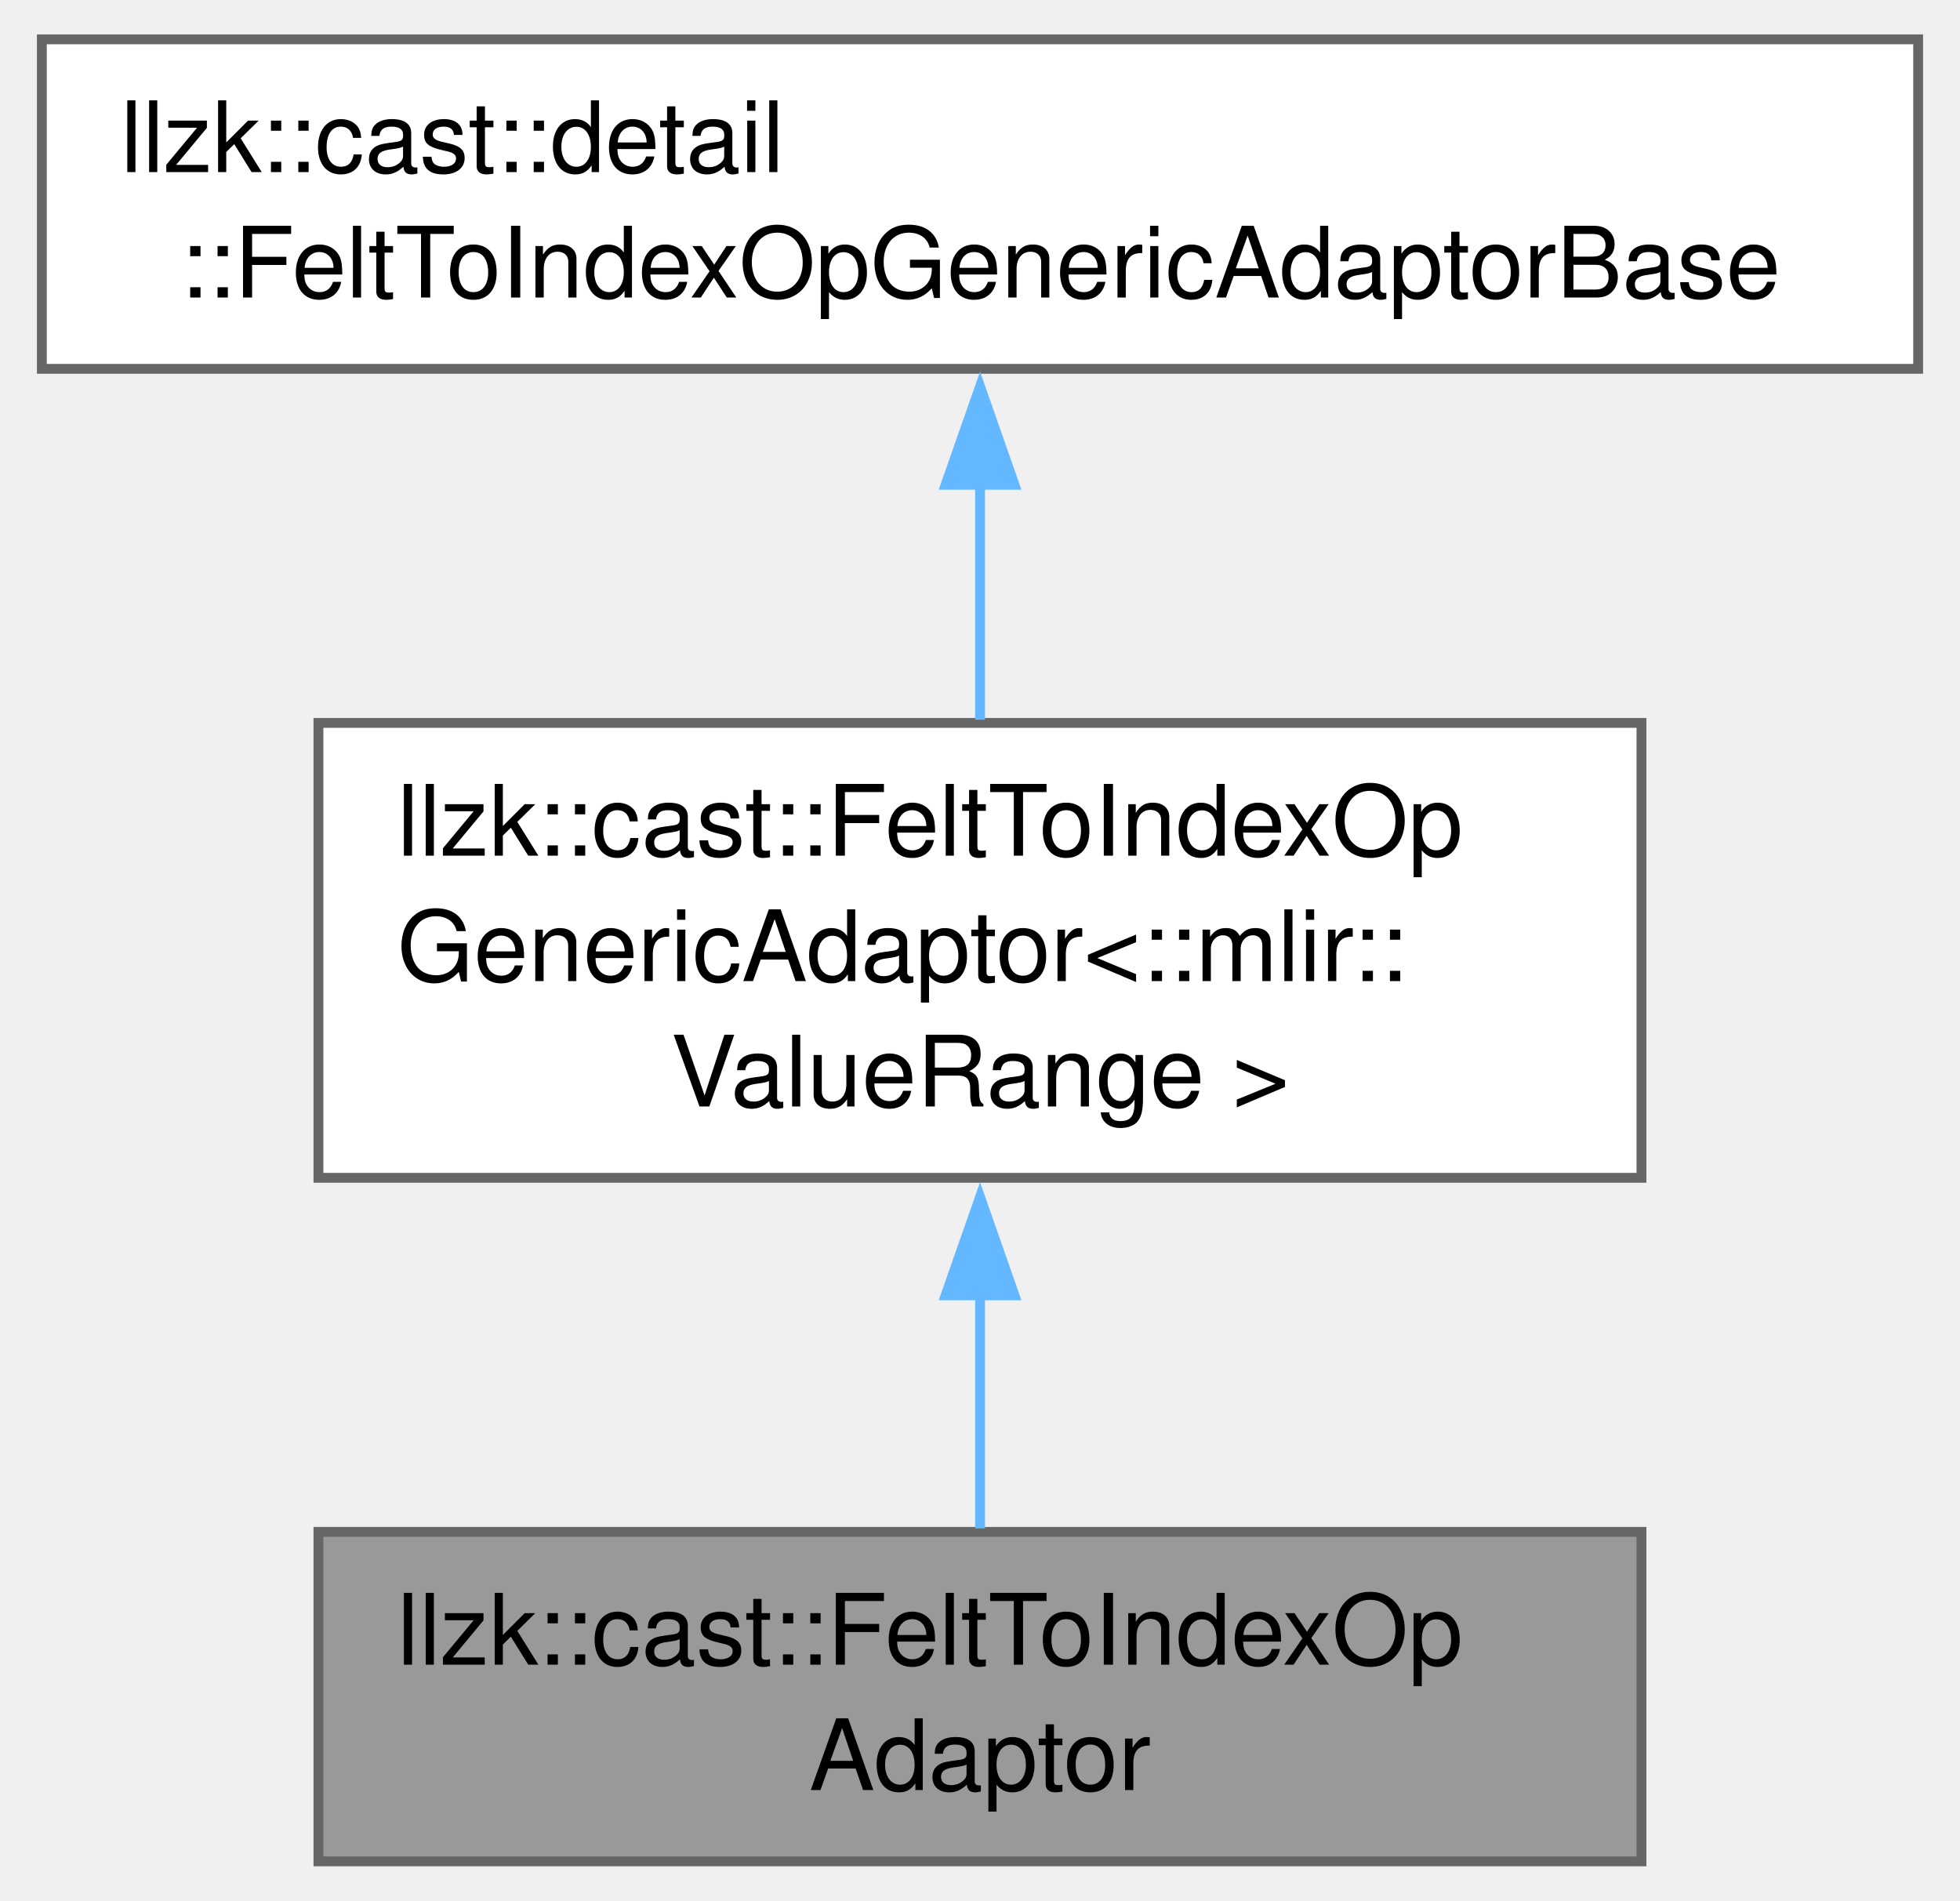
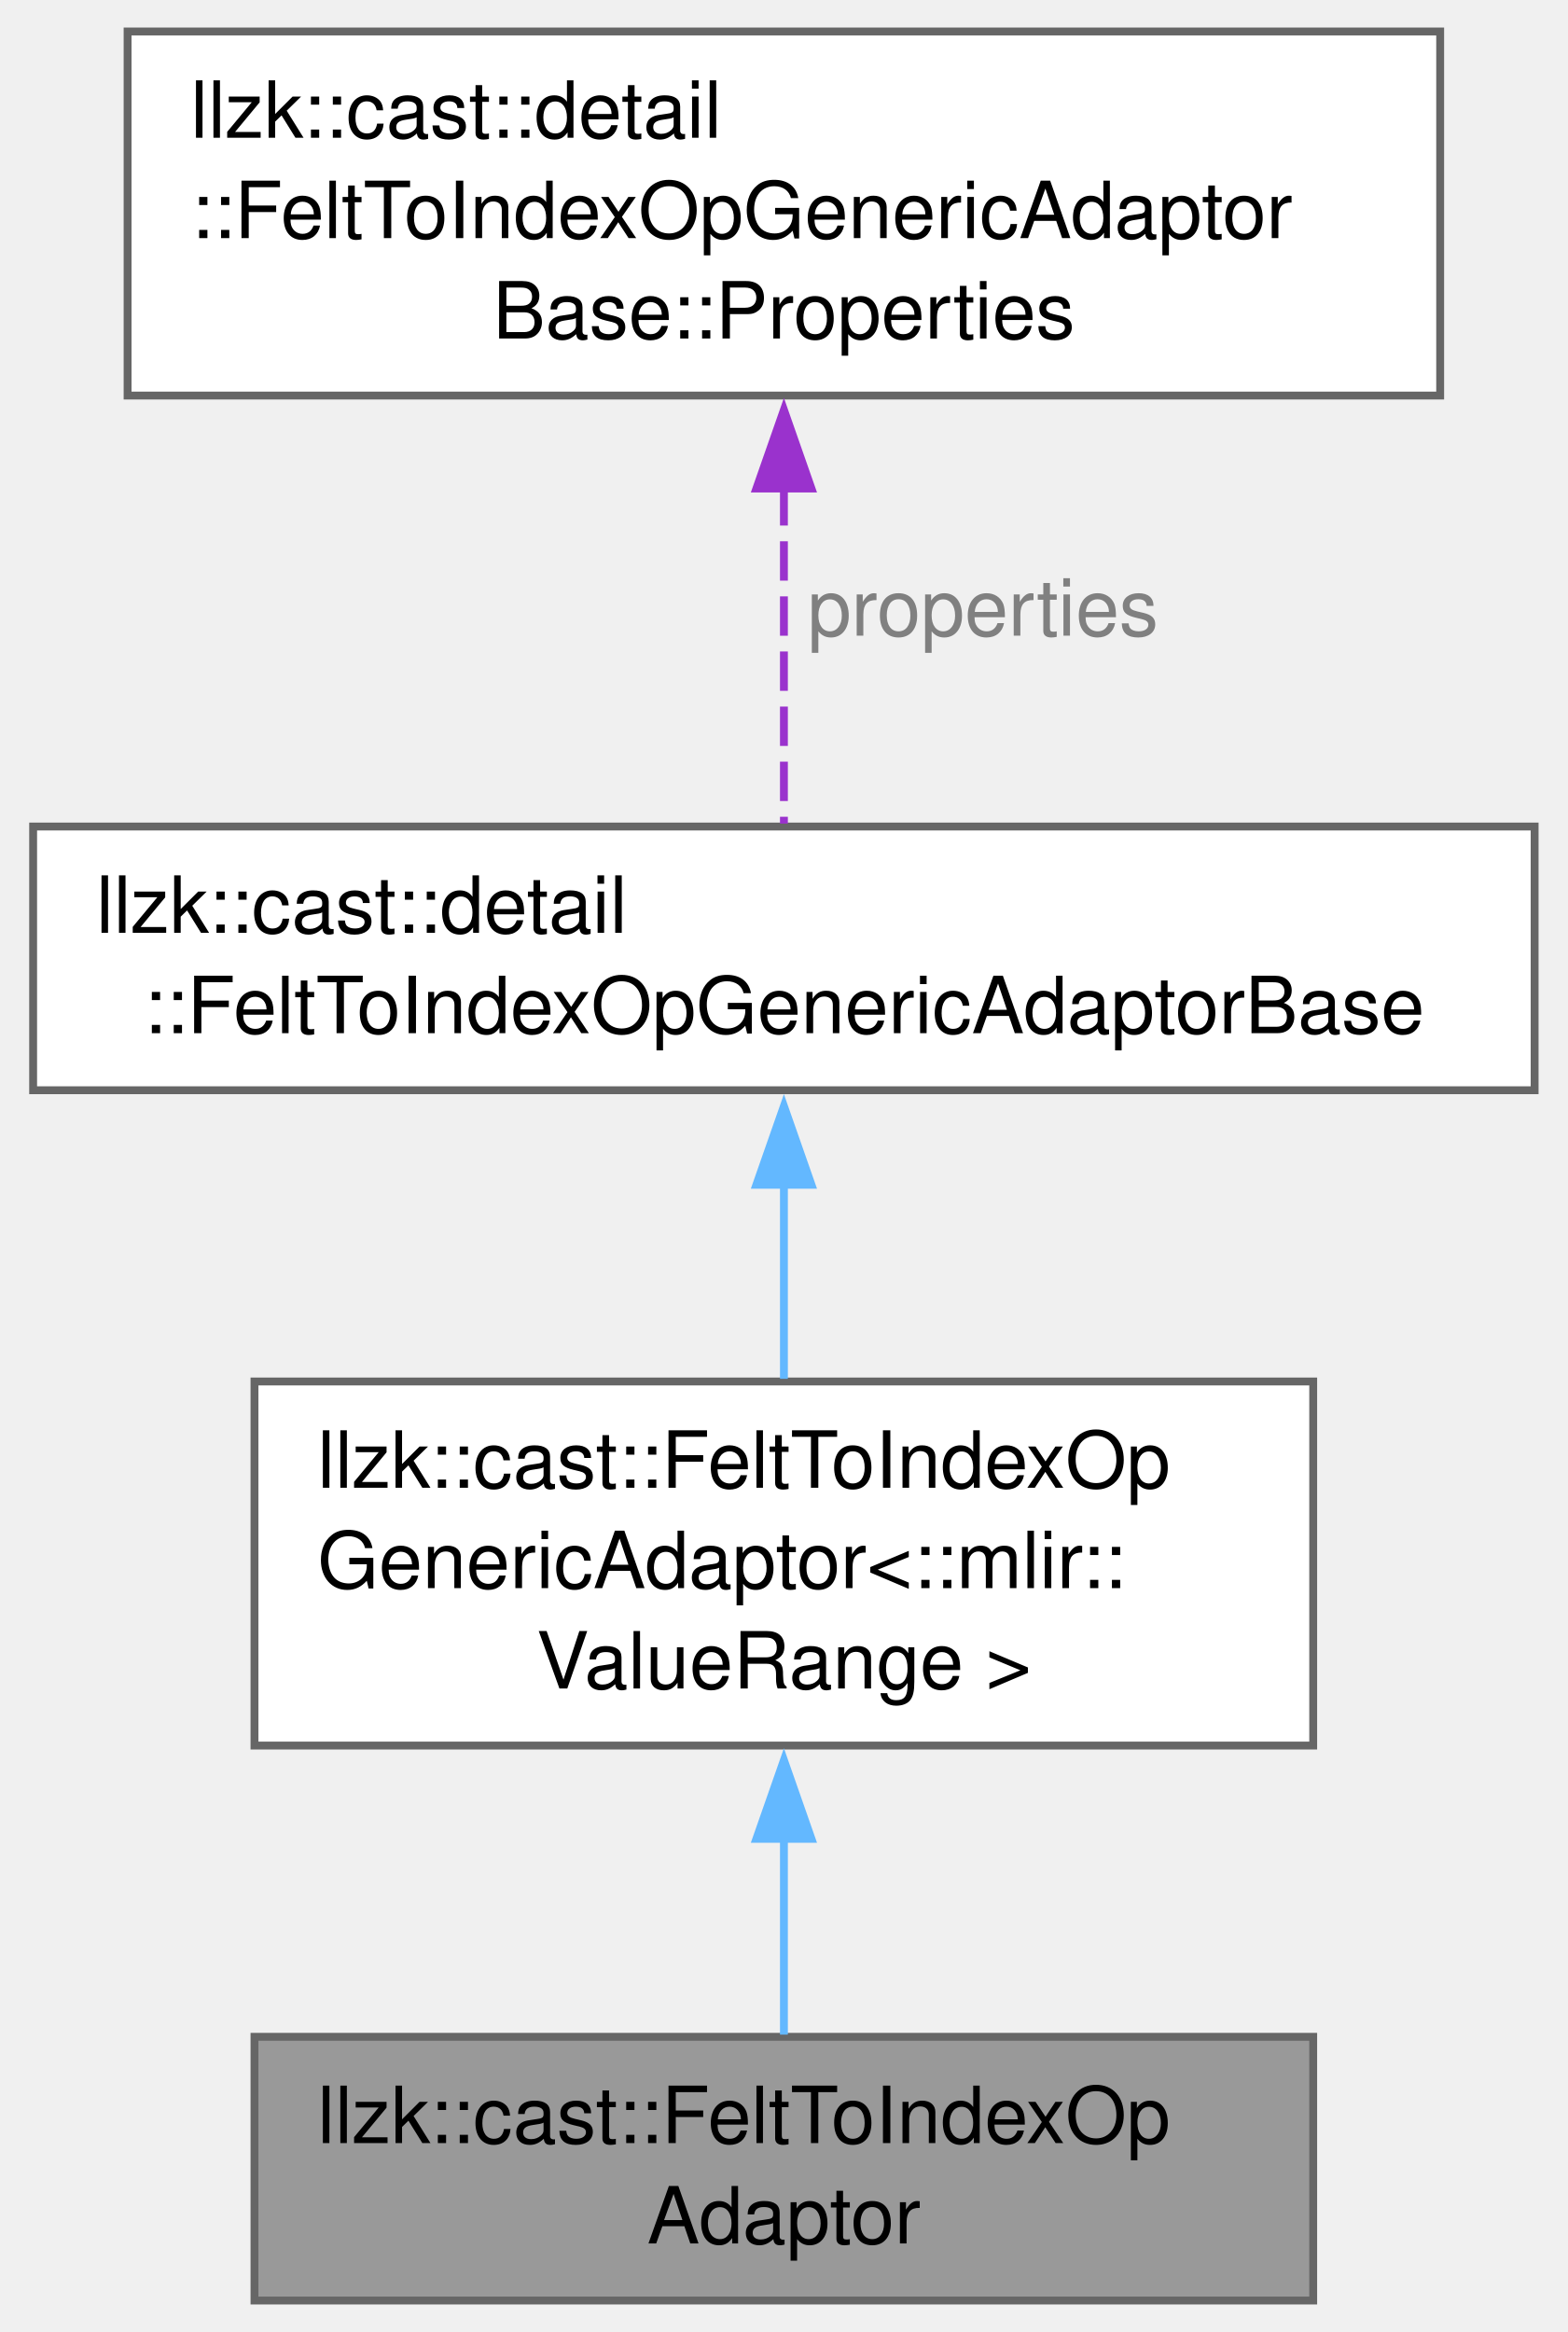
- <svg xmlns="http://www.w3.org/2000/svg" xmlns:xlink="http://www.w3.org/1999/xlink" width="199pt" height="193pt" viewBox="0.00 0.00 198.75 193.25">
-   <g id="graph0" class="graph" transform="scale(1 1) rotate(0) translate(4 189.25)">
+ <svg xmlns="http://www.w3.org/2000/svg" xmlns:xlink="http://www.w3.org/1999/xlink" width="199pt" height="296pt" viewBox="0.00 0.00 198.75 296.25">
+   <g id="graph0" class="graph" transform="scale(1 1) rotate(0) translate(4 292.25)">
    <g id="Node000001" class="node">
      <g id="a_Node000001">
        <a xlink:title=" ">
          <polygon fill="#999999" stroke="#666666" points="162.62,-33.5 28.12,-33.5 28.12,0 162.62,0 162.62,-33.5" />
          <text text-anchor="start" x="36.12" y="-20" font-family="Helvetica,sans-Serif" font-size="10.00">llzk::cast::FeltToIndexOp</text>
          <text text-anchor="middle" x="95.38" y="-7.25" font-family="Helvetica,sans-Serif" font-size="10.00">Adaptor</text>
        </a>
      </g>
    </g>
    <g id="Node000002" class="node">
      <g id="a_Node000002">
        <a xlink:href="classllzk_1_1cast_1_1FeltToIndexOpGenericAdaptor.html" target="_top" xlink:title=" ">
-           <polygon fill="white" stroke="#666666" points="162.62,-115.75 28.12,-115.75 28.12,-69.5 162.62,-69.5 162.62,-115.75" />
-           <text text-anchor="start" x="36.12" y="-102.25" font-family="Helvetica,sans-Serif" font-size="10.00">llzk::cast::FeltToIndexOp</text>
-           <text text-anchor="start" x="36.12" y="-89.5" font-family="Helvetica,sans-Serif" font-size="10.00">GenericAdaptor&lt;::mlir::</text>
-           <text text-anchor="middle" x="95.38" y="-76.75" font-family="Helvetica,sans-Serif" font-size="10.00">ValueRange &gt;</text>
+           <polygon fill="white" stroke="#666666" points="162.62,-116.75 28.12,-116.75 28.12,-70.5 162.62,-70.5 162.62,-116.75" />
+           <text text-anchor="start" x="36.12" y="-103.25" font-family="Helvetica,sans-Serif" font-size="10.00">llzk::cast::FeltToIndexOp</text>
+           <text text-anchor="start" x="36.12" y="-90.5" font-family="Helvetica,sans-Serif" font-size="10.00">GenericAdaptor&lt;::mlir::</text>
+           <text text-anchor="middle" x="95.38" y="-77.75" font-family="Helvetica,sans-Serif" font-size="10.00">ValueRange &gt;</text>
        </a>
      </g>
    </g>
    <g id="edge1_Node000001_Node000002" class="edge">
      <g id="a_edge1_Node000001_Node000002">
        <a xlink:title=" ">
-           <path fill="none" stroke="#63b8ff" d="M95.38,-57.64C95.38,-49.35 95.38,-40.86 95.38,-33.85" />
-           <polygon fill="#63b8ff" stroke="#63b8ff" points="91.88,-57.55 95.38,-67.55 98.88,-57.55 91.88,-57.55" />
+           <path fill="none" stroke="#63b8ff" d="M95.38,-58.67C95.38,-49.99 95.38,-41.07 95.38,-33.78" />
+           <polygon fill="#63b8ff" stroke="#63b8ff" points="91.88,-58.65 95.38,-68.65 98.88,-58.65 91.88,-58.65" />
        </a>
      </g>
    </g>
    <g id="Node000003" class="node">
      <g id="a_Node000003">
        <a xlink:href="classllzk_1_1cast_1_1detail_1_1FeltToIndexOpGenericAdaptorBase.html" target="_top" xlink:title=" ">
-           <polygon fill="white" stroke="#666666" points="190.75,-185.25 0,-185.25 0,-151.75 190.75,-151.75 190.75,-185.25" />
-           <text text-anchor="start" x="8" y="-171.75" font-family="Helvetica,sans-Serif" font-size="10.00">llzk::cast::detail</text>
-           <text text-anchor="middle" x="95.38" y="-159" font-family="Helvetica,sans-Serif" font-size="10.00">::FeltToIndexOpGenericAdaptorBase</text>
+           <polygon fill="white" stroke="#666666" points="190.75,-187.25 0,-187.25 0,-153.75 190.75,-153.75 190.75,-187.25" />
+           <text text-anchor="start" x="8" y="-173.75" font-family="Helvetica,sans-Serif" font-size="10.00">llzk::cast::detail</text>
+           <text text-anchor="middle" x="95.38" y="-161" font-family="Helvetica,sans-Serif" font-size="10.00">::FeltToIndexOpGenericAdaptorBase</text>
        </a>
      </g>
    </g>
    <g id="edge2_Node000002_Node000003" class="edge">
      <g id="a_edge2_Node000002_Node000003">
        <a xlink:title=" ">
-           <path fill="none" stroke="#63b8ff" d="M95.38,-140.14C95.38,-132.21 95.38,-123.66 95.38,-116.07" />
-           <polygon fill="#63b8ff" stroke="#63b8ff" points="91.88,-139.96 95.38,-149.96 98.88,-139.96 91.88,-139.96" />
+           <path fill="none" stroke="#63b8ff" d="M95.38,-141.95C95.38,-133.77 95.38,-124.91 95.38,-117.09" />
+           <polygon fill="#63b8ff" stroke="#63b8ff" points="91.88,-141.74 95.38,-151.74 98.88,-141.74 91.88,-141.74" />
        </a>
      </g>
    </g>
+     <g id="Node000004" class="node">
+       <g id="a_Node000004">
+         <a xlink:href="structllzk_1_1cast_1_1detail_1_1FeltToIndexOpGenericAdaptorBase_1_1Properties.html" target="_top" xlink:title=" ">
+           <polygon fill="white" stroke="#666666" points="178.75,-288.25 12,-288.25 12,-242 178.75,-242 178.75,-288.25" />
+           <text text-anchor="start" x="20" y="-274.75" font-family="Helvetica,sans-Serif" font-size="10.00">llzk::cast::detail</text>
+           <text text-anchor="start" x="20" y="-262" font-family="Helvetica,sans-Serif" font-size="10.00">::FeltToIndexOpGenericAdaptor</text>
+           <text text-anchor="middle" x="95.38" y="-249.25" font-family="Helvetica,sans-Serif" font-size="10.00">Base::Properties</text>
+         </a>
+       </g>
+     </g>
+     <g id="edge3_Node000003_Node000004" class="edge">
+       <g id="a_edge3_Node000003_Node000004">
+         <a xlink:title=" ">
+           <path fill="none" stroke="#9a32cd" stroke-dasharray="5,2" d="M95.38,-230.49C95.38,-215.87 95.38,-199.43 95.38,-187.62" />
+           <polygon fill="#9a32cd" stroke="#9a32cd" points="91.88,-230.19 95.38,-240.19 98.88,-230.19 91.88,-230.19" />
+         </a>
+       </g>
+       <text text-anchor="start" x="98.38" y="-211.5" font-family="Helvetica,sans-Serif" font-size="10.00" fill="grey">properties</text>
+     </g>
  </g>
</svg>
